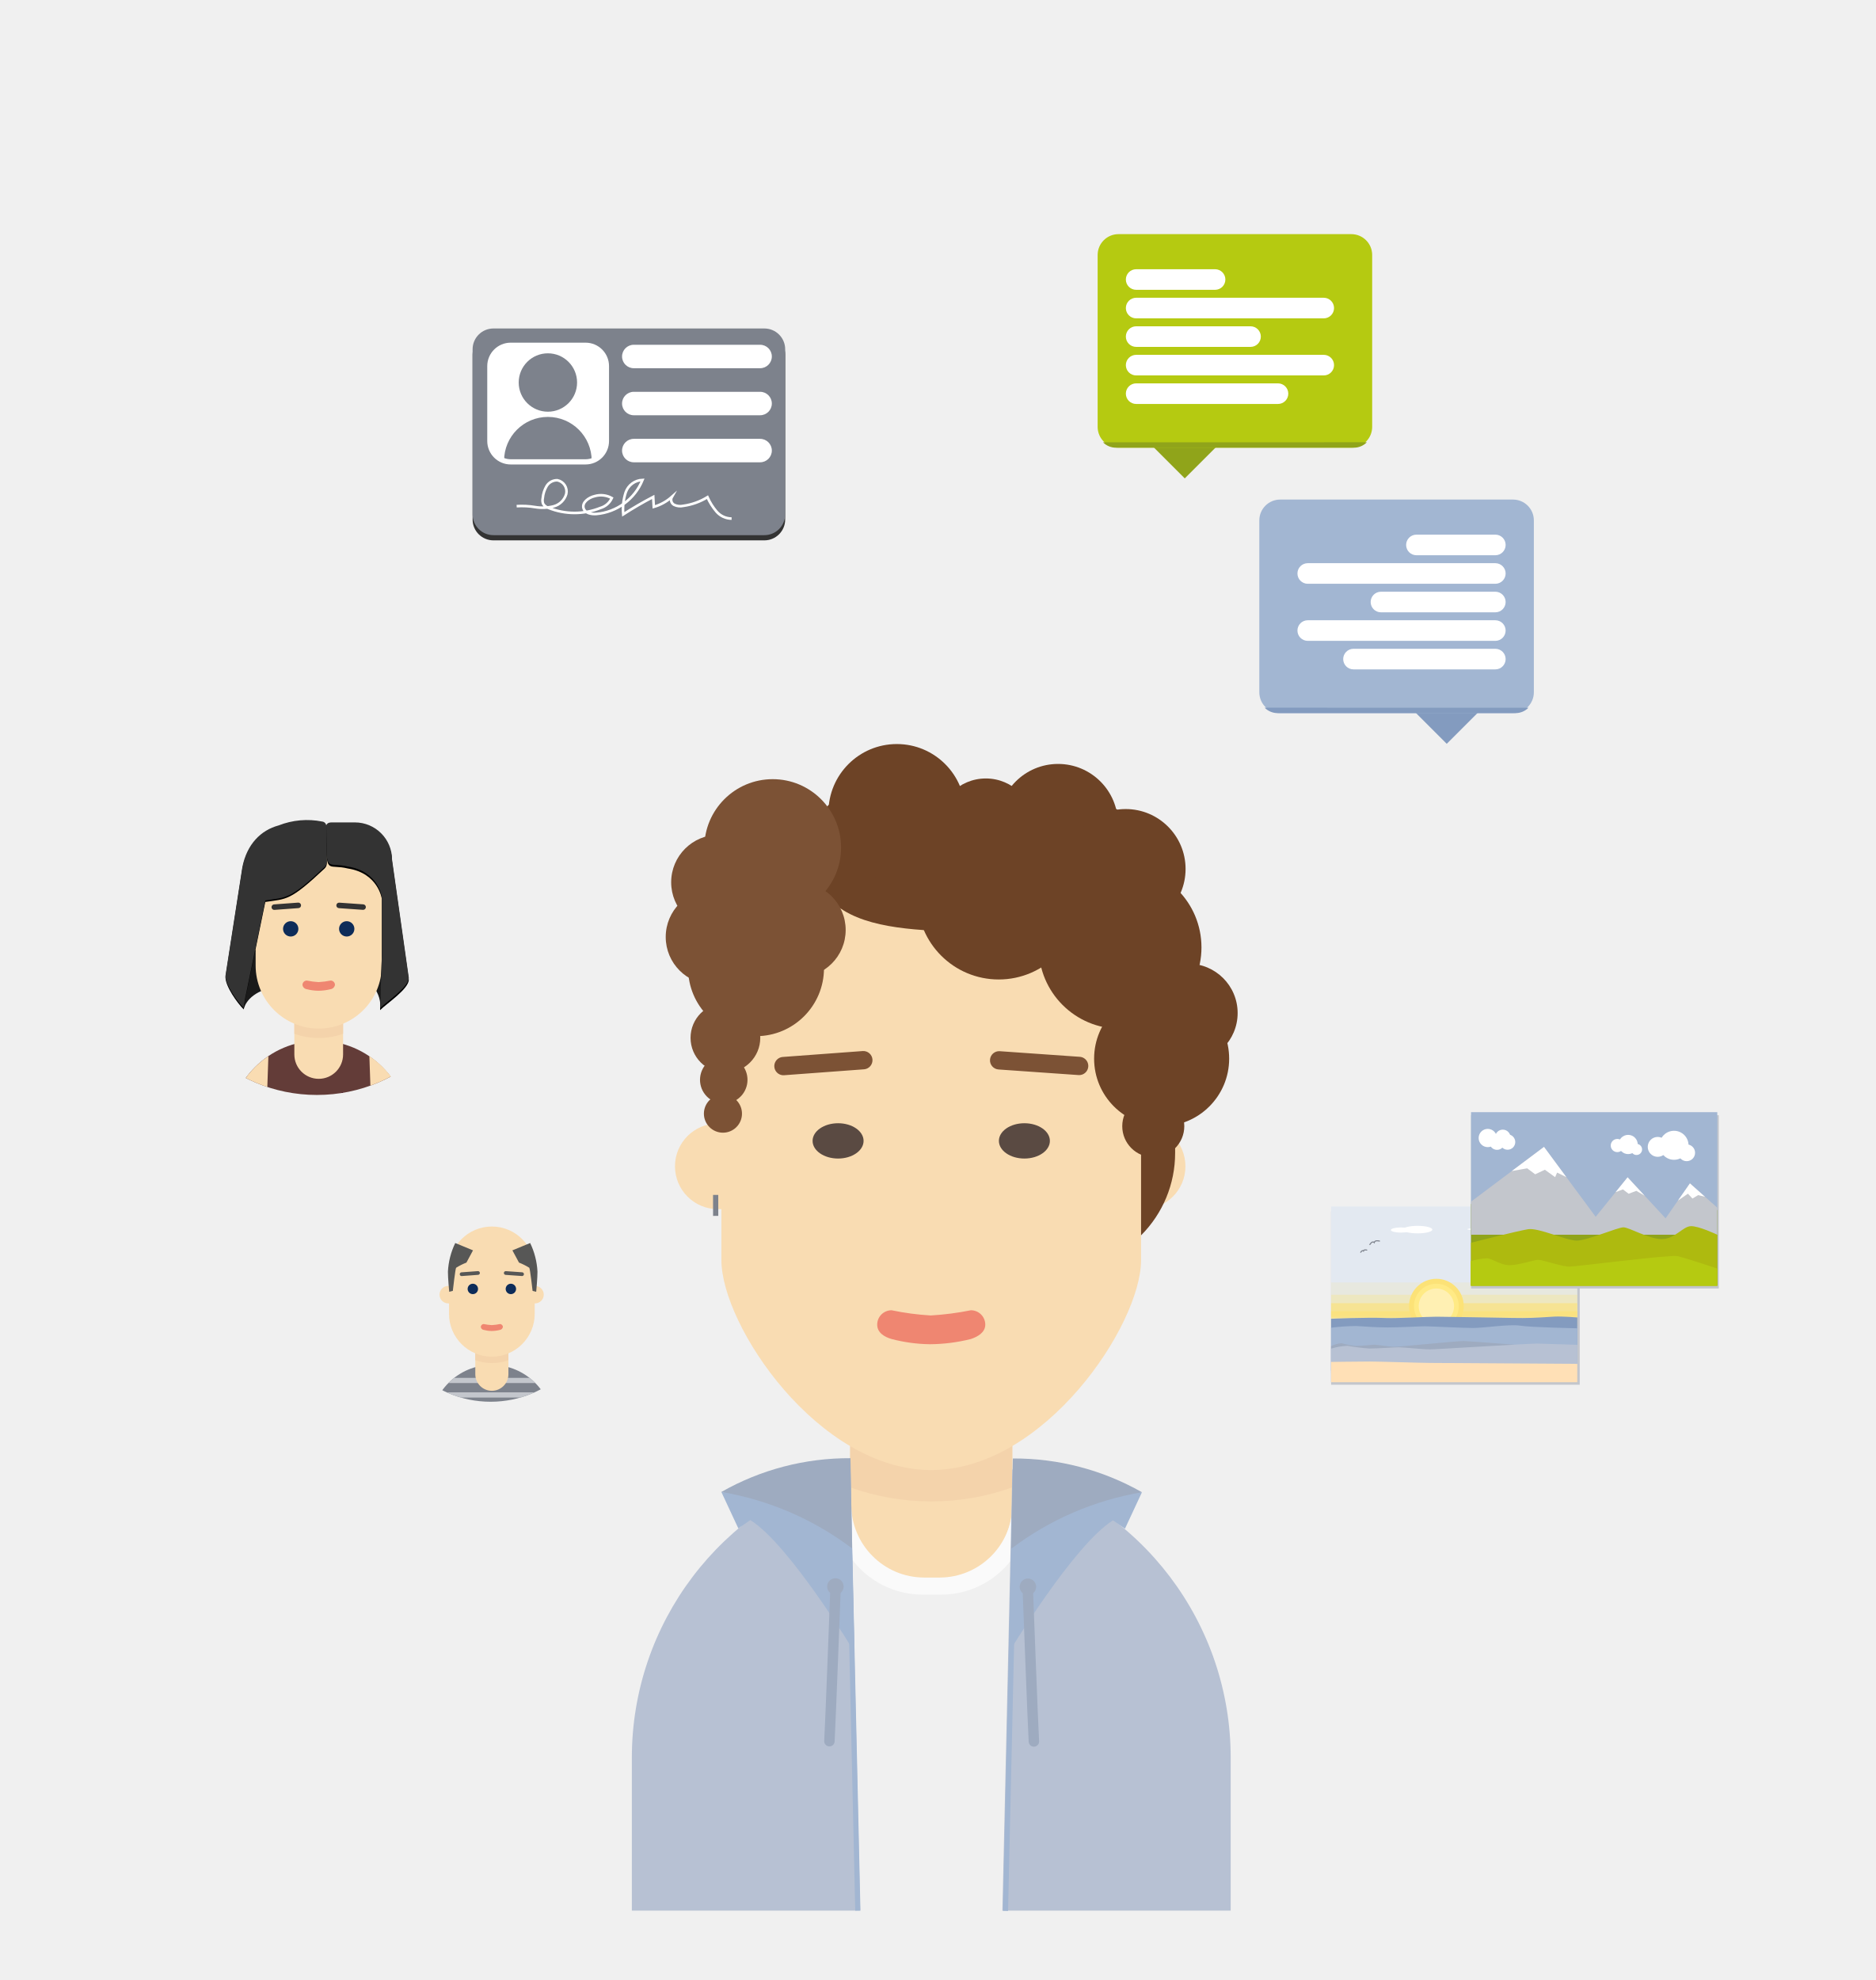
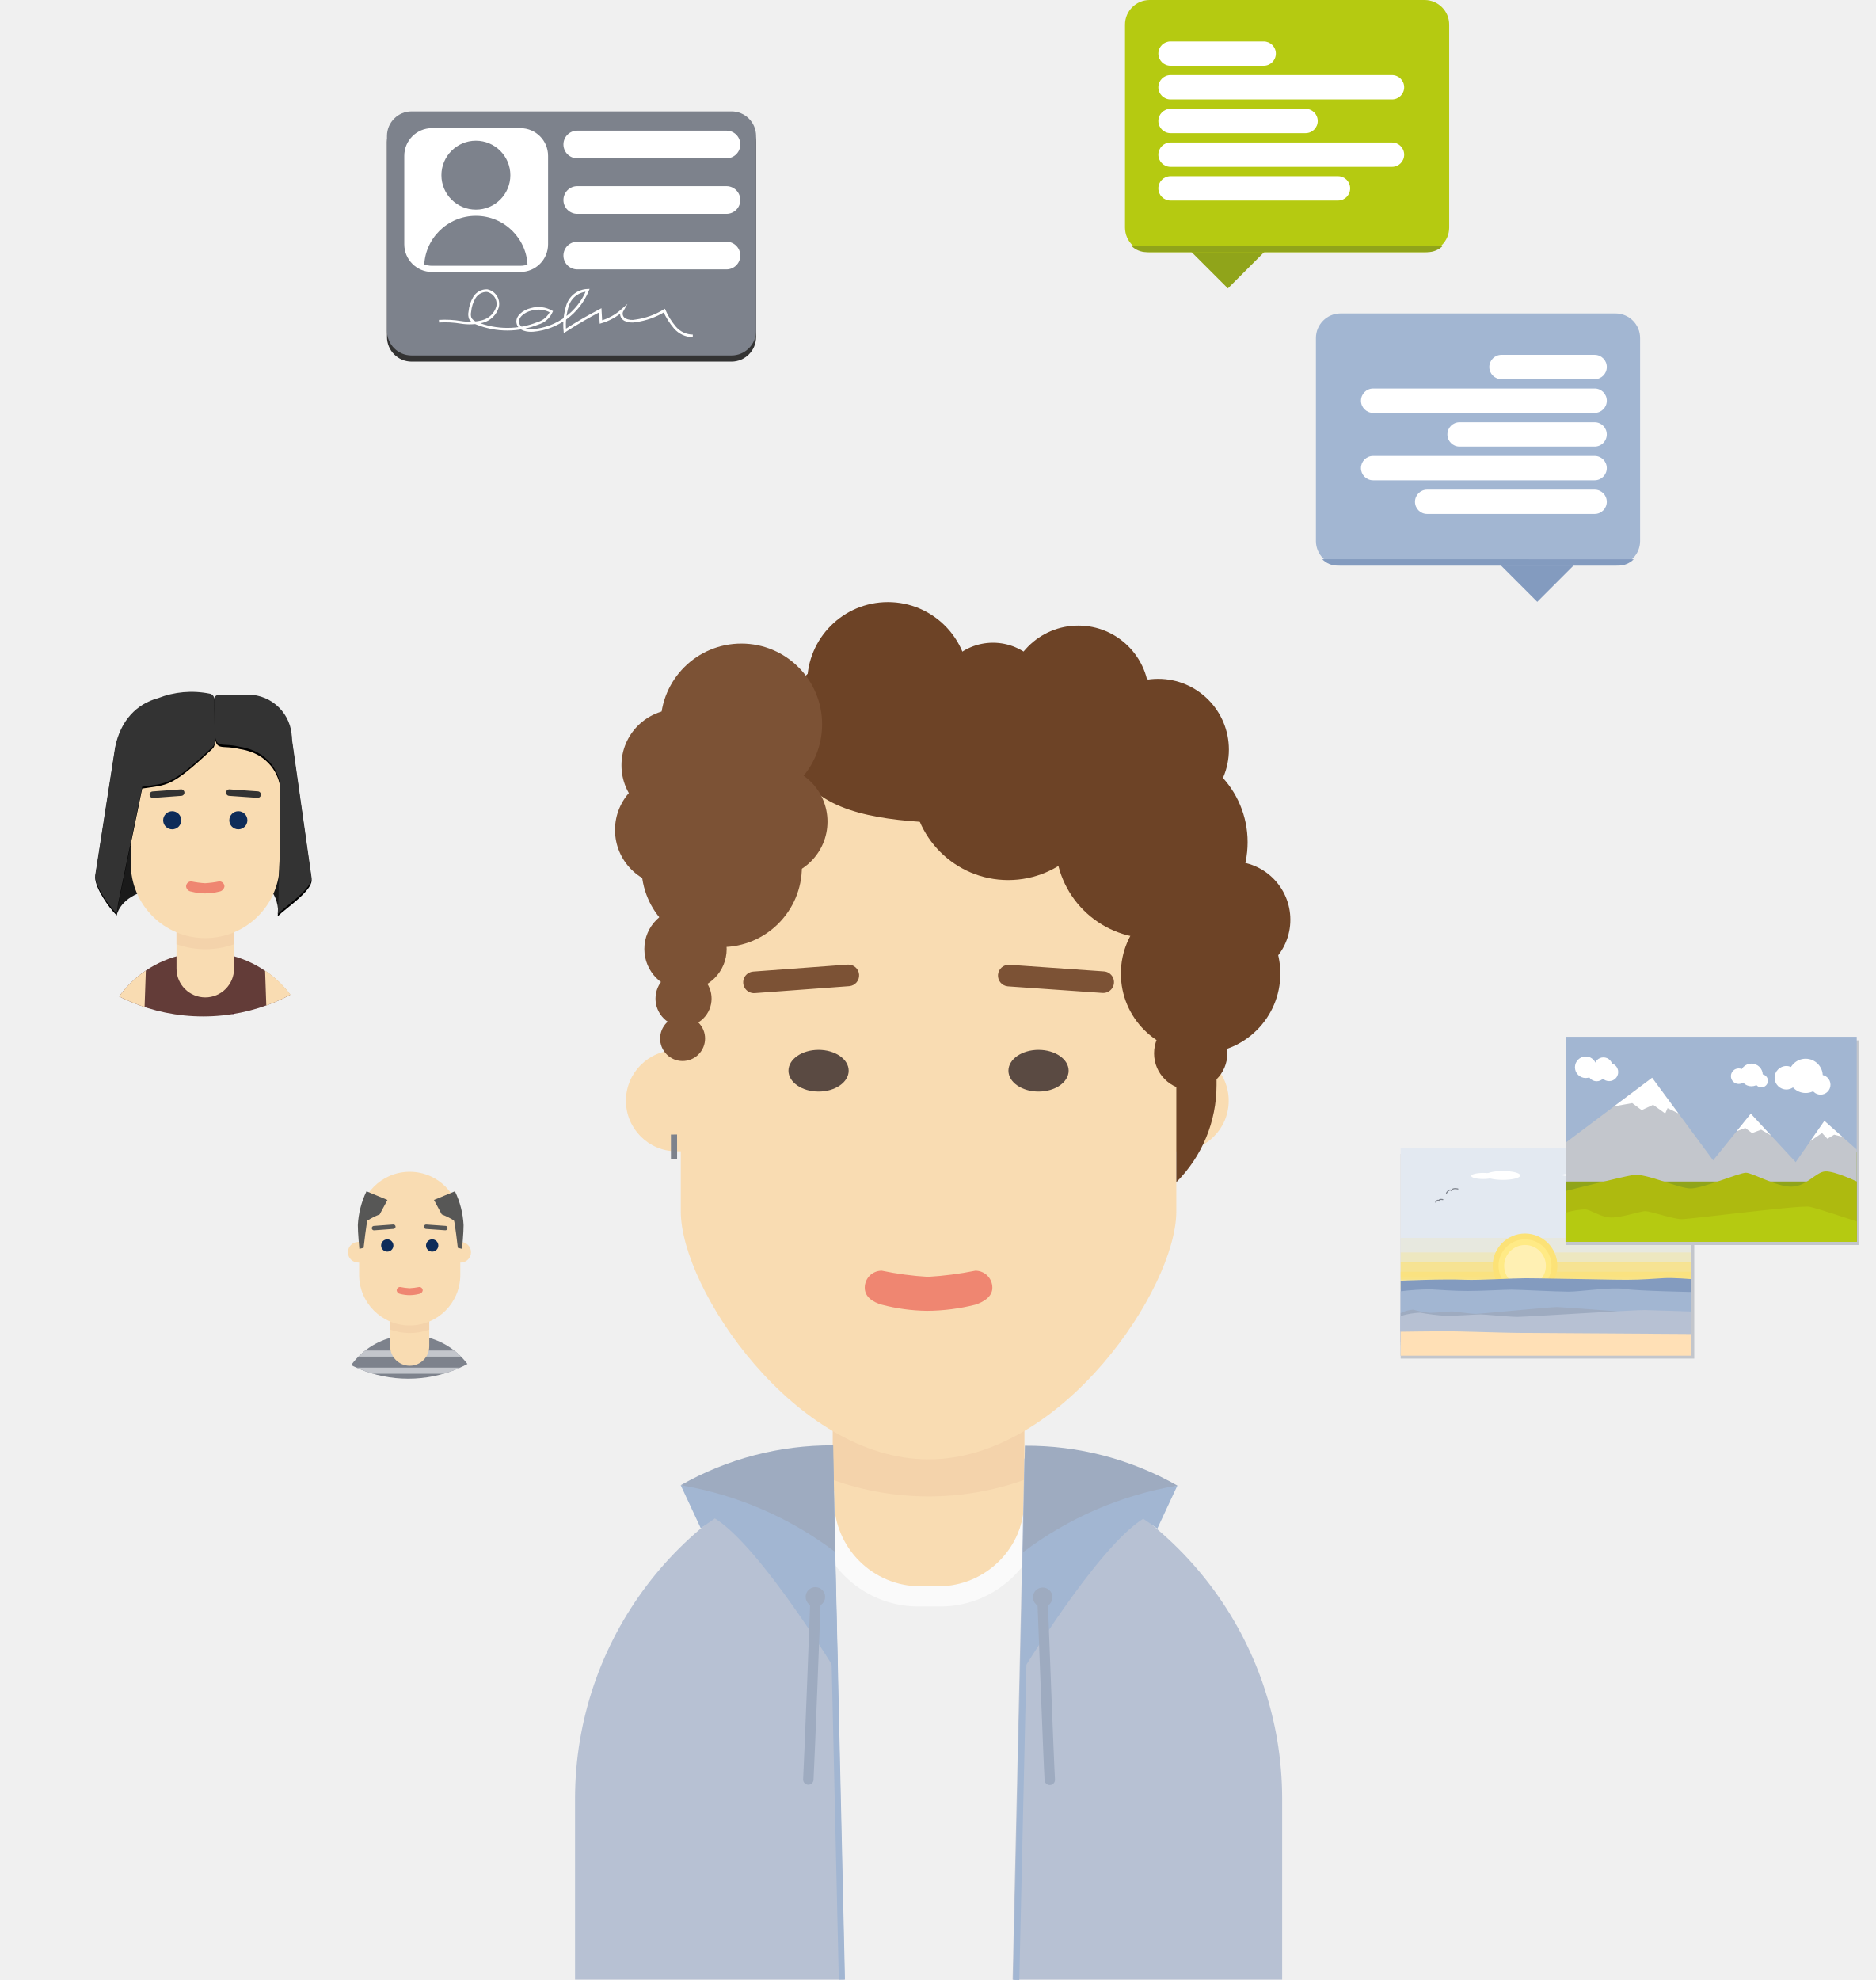
- <svg xmlns="http://www.w3.org/2000/svg" id="Ebene_1" data-name="Ebene 1" viewBox="0 0 360 380">
+ <svg xmlns="http://www.w3.org/2000/svg" data-name="Ebene 1" version="1.1" viewBox="0 0 360 380">
  <defs>
    <style>.cls-1{fill:#f0f0f0}.cls-2{fill:#7d828c}.cls-3{clip-path:url(#clip-path)}.cls-4{fill:#1a1a1a}.cls-5{fill:#fccc80}.cls-6{fill:#633c38}.cls-7{fill:#f9dcb2}.cls-8{fill:#f4d3ab}.cls-9{fill:#0e2c59}.cls-10{fill:#ef8671}.cls-11{fill:#333}.cls-12{fill:#4c142c}.cls-13{clip-path:url(#clip-path-2)}.cls-14{clip-path:url(#clip-path-3)}.cls-15{fill:#c3c6cc}.cls-16{fill:#575756}.cls-17{fill:#fff}.cls-18,.cls-19,.cls-29,.cls-39{fill:none}.cls-18,.cls-19{stroke:#fff}.cls-18,.cls-19,.cls-25,.cls-28,.cls-29,.cls-39{stroke-miterlimit:10}.cls-19{stroke-width:.5px}.cls-20{fill:#fafafa}.cls-21,.cls-25{fill:#b7c1d3}.cls-22{fill:#5a4a42}.cls-23{fill:#6d4326}.cls-24{fill:#7c5235}.cls-25{stroke:#a2b6d2}.cls-26,.cls-28{fill:#9eabc0}.cls-27{fill:#a2b6d2}.cls-28{stroke:#9eabc0;stroke-width:2px}.cls-28,.cls-39{stroke-linecap:round}.cls-29,.cls-39{stroke:#7d828c}.cls-30{fill:#e3e9f1}.cls-31,.cls-32,.cls-33,.cls-34{fill:#fce277}.cls-31{opacity:.66}.cls-32{opacity:.3}.cls-33{opacity:.15}.cls-35{fill:#ffea85}.cls-36{fill:#fff0b3}.cls-37{fill:#839bbf}.cls-38{fill:#ffe0b6}.cls-39{stroke-width:.2px}.cls-40{fill:#90a41a}.cls-41{fill:#aeba0f}.cls-42{fill:#b5ca11}</style>
    <clipPath id="clip-path">
-       <circle class="cls-1" cx="60.827" cy="179.893" r="30.25" />
+       <circle class="cls-1" cx="60.827" cy="179.89" r="30.25" />
    </clipPath>
    <clipPath id="clip-path-2">
-       <circle class="cls-1" cx="94.172" cy="248.477" r="20.546" />
+       <circle class="cls-1" cx="94.172" cy="248.48" r="20.546" />
    </clipPath>
    <clipPath id="clip-path-3">
      <path class="cls-2" d="M94.41 261.95a11.735 11.735 0 0 1 11.734 11.735v5.995h-23.47v-5.995A11.735 11.735 0 0 1 94.41 261.95z" />
    </clipPath>
  </defs>
-   <circle class="cls-1" cx="60.827" cy="179.893" r="30.25" />
-   <g class="cls-3">
-     <path class="cls-4" d="M48.215 178.52l-1.583 12 .146 3.207s.354-2.541 4.145-3.833 20.75-.5 20.75-.5a5.842 5.842 0 0 1 1.292 4.458l4.458-7.208-6.916-9.333z" />
-     <path class="cls-5" d="M48.86 177.41a2.47 2.47 0 0 0-2.471 2.47 2.47 2.47 0 0 0 2.47 2.471h2.406v-4.941H48.86zM73.374 182.351a2.47 2.47 0 0 0 2.47-2.47 2.47 2.47 0 0 0-2.47-2.47h-2.406v4.94h2.406z" />
-     <path class="cls-6" d="M61.176 199.729a17.277 17.277 0 0 1 17.278 17.277v8.827H43.899v-8.827a17.277 17.277 0 0 1 17.277-17.277z" />
-     <path class="cls-7" d="M56.499 192.41h9.355v9.96a4.678 4.678 0 0 1-4.678 4.678 4.678 4.678 0 0 1-4.677-4.678v-9.959z" />
-     <path class="cls-8" d="M56.499 192.41v5.996a13.92 13.92 0 0 0 9.355 0v-5.995h-9.355z" />
-     <rect class="cls-7" x="49.068" y="160.63" width="24.217" height="36.775" rx="12.108" ry="12.108" />
-     <circle class="cls-9" cx="55.801" cy="178.265" r="1.471" />
-     <circle class="cls-9" cx="66.552" cy="178.265" r="1.471" />
-     <path class="cls-10" d="M63.465 188.186a16.684 16.684 0 0 1-2.318.3 15.417 15.417 0 0 1-2.26-.3.83.83 0 0 0-.83.83.952.952 0 0 0 .83.83 9.186 9.186 0 0 0 2.21.3 9.99 9.99 0 0 0 2.368-.3 1.007 1.007 0 0 0 .83-.83.83.83 0 0 0-.83-.83z" />
-     <path d="M66.923 158.21h-3.25c-1.647 0-1.042 1.476-1.042 3.122v.52c0 5.956.52 3.926 4.128 4.828 5.863.902 6.526 5.815 6.526 5.815v11.368l-.32 9.99c1.258-1.26 5.5-4.054 5.5-5.834l-3.215-22.674a7.134 7.134 0 0 0-7.134-7.134h-1.193z" />
-     <path class="cls-11" d="M66.923 157.836h-3.25c-1.647 0-1.042 1.475-1.042 3.121v.52c0 5.956.52 3.926 4.128 4.828 5.863.902 6.526 5.815 6.526 5.815v11.368l-.32 9.99c1.258-1.26 5.5-4.054 5.5-5.834L75.25 164.97a7.134 7.134 0 0 0-7.134-7.134h-1.193zM57.305 174.283l-4.609.34a.528.528 0 1 1-.078-1.053l4.609-.34a.528.528 0 0 1 .078 1.053z" />
-     <path class="cls-11" d="M65.05 174.292l4.61.323a.528.528 0 1 0 .073-1.054l-4.61-.323a.528.528 0 0 0-.074 1.054z" />
-     <path d="M62.73 165.69a1.353 1.353 0 0 1-.431.995c-6.664 6.276-7.267 5.8-11.375 6.417l-3.93 19.058-.216 1.567c-1.258-1.259-3.5-4.408-3.5-6.188l3.25-20.875c.863-4.314 3.497-7.032 6.956-7.96a14.867 14.867 0 0 1 8.37-.741.887.887 0 0 1 .776.77z" />
-     <path class="cls-11" d="M62.73 165.399a1.353 1.353 0 0 1-.431.995c-6.664 6.275-7.267 5.799-11.375 6.417l-3.93 19.058-.216 1.567c-1.258-1.259-3.5-4.408-3.5-6.188l3.25-20.875c.863-4.314 3.497-7.032 6.956-7.96a14.867 14.867 0 0 1 8.37-.741.887.887 0 0 1 .776.77z" />
-     <path class="cls-7" d="M50.715 225.833h-6.816v-8.827a17.26 17.26 0 0 1 7.618-14.326zM71.701 225.833h6.816v-8.827a17.26 17.26 0 0 0-7.618-14.326z" />
-     <path class="cls-12" d="M68.486 211.33l-3.305 1.565.442-3.339 2.863 1.774z" />
+   <circle class="cls-1" cx="38.989" cy="159.36" r="35.719" fill="#f0f0f0" stroke-width="1.181" />
+   <g class="cls-3" transform="matrix(1.1808 0 0 1.1808 -32.836 -53.061)" clip-path="url(#clip-path)">
+     <path class="cls-4" d="m48.215 178.52-1.583 12 0.146 3.207s0.354-2.541 4.145-3.833 20.75-0.5 20.75-0.5a5.842 5.842 0 0 1 1.292 4.458l4.458-7.208-6.916-9.333z" fill="#1a1a1a" />
+     <path class="cls-5" d="m48.86 177.41a2.47 2.47 0 0 0-2.471 2.47 2.47 2.47 0 0 0 2.47 2.471h2.406v-4.941zm24.514 4.941a2.47 2.47 0 0 0 2.47-2.47 2.47 2.47 0 0 0-2.47-2.47h-2.406v4.94z" fill="#fccc80" />
+     <path class="cls-6" d="m61.176 199.73a17.277 17.277 0 0 1 17.278 17.277v8.827h-34.555v-8.827a17.277 17.277 0 0 1 17.277-17.277z" fill="#633c38" />
+     <path class="cls-7" d="m56.499 192.41h9.355v9.96a4.678 4.678 0 0 1-4.678 4.678 4.678 4.678 0 0 1-4.677-4.678v-9.959z" fill="#f9dcb2" />
+     <path class="cls-8" d="m56.499 192.41v5.996a13.92 13.92 0 0 0 9.355 0v-5.995h-9.355z" fill="#f4d3ab" />
+     <rect class="cls-7" x="49.068" y="160.63" width="24.217" height="36.775" rx="12.108" ry="12.108" fill="#f9dcb2" />
+     <circle class="cls-9" cx="55.801" cy="178.26" r="1.471" fill="#0e2c59" />
+     <circle class="cls-9" cx="66.552" cy="178.26" r="1.471" fill="#0e2c59" />
+     <path class="cls-10" d="m63.465 188.19a16.684 16.684 0 0 1-2.318 0.3 15.417 15.417 0 0 1-2.26-0.3 0.83 0.83 0 0 0-0.83 0.83 0.952 0.952 0 0 0 0.83 0.83 9.186 9.186 0 0 0 2.21 0.3 9.99 9.99 0 0 0 2.368-0.3 1.007 1.007 0 0 0 0.83-0.83 0.83 0.83 0 0 0-0.83-0.83z" fill="#ef8671" />
+     <path d="m66.923 158.21h-3.25c-1.647 0-1.042 1.476-1.042 3.122v0.52c0 5.956 0.52 3.926 4.128 4.828 5.863 0.902 6.526 5.815 6.526 5.815v11.368l-0.32 9.99c1.258-1.26 5.5-4.054 5.5-5.834l-3.215-22.674a7.134 7.134 0 0 0-7.134-7.134h-1.193z" />
+     <path class="cls-11" d="m66.923 157.84h-3.25c-1.647 0-1.042 1.475-1.042 3.121v0.52c0 5.956 0.52 3.926 4.128 4.828 5.863 0.902 6.526 5.815 6.526 5.815v11.368l-0.32 9.99c1.258-1.26 5.5-4.054 5.5-5.834l-3.215-22.674a7.134 7.134 0 0 0-7.134-7.134zm-9.618 16.447-4.609 0.34a0.528 0.528 0 1 1-0.078-1.053l4.609-0.34a0.528 0.528 0 0 1 0.078 1.053z" fill="#333" />
+     <path class="cls-11" d="m65.05 174.29 4.61 0.323a0.528 0.528 0 1 0 0.073-1.054l-4.61-0.323a0.528 0.528 0 0 0-0.074 1.054z" fill="#333" />
+     <path d="m62.73 165.69a1.353 1.353 0 0 1-0.431 0.995c-6.664 6.276-7.267 5.8-11.375 6.417l-3.93 19.058-0.216 1.567c-1.258-1.259-3.5-4.408-3.5-6.188l3.25-20.875c0.863-4.314 3.497-7.032 6.956-7.96a14.867 14.867 0 0 1 8.37-0.741 0.887 0.887 0 0 1 0.776 0.77z" />
+     <path class="cls-11" d="m62.73 165.4a1.353 1.353 0 0 1-0.431 0.995c-6.664 6.275-7.267 5.799-11.375 6.417l-3.93 19.058-0.216 1.567c-1.258-1.259-3.5-4.408-3.5-6.188l3.25-20.875c0.863-4.314 3.497-7.032 6.956-7.96a14.867 14.867 0 0 1 8.37-0.741 0.887 0.887 0 0 1 0.776 0.77z" fill="#333" />
+     <path class="cls-7" d="m50.715 225.83h-6.816v-8.827a17.26 17.26 0 0 1 7.618-14.326zm20.986 0h6.816v-8.827a17.26 17.26 0 0 0-7.618-14.326z" fill="#f9dcb2" />
+     <path class="cls-12" d="m68.486 211.33-3.305 1.565 0.442-3.339z" fill="#4c142c" />
  </g>
-   <circle class="cls-1" cx="94.172" cy="248.477" r="20.546" />
-   <g class="cls-13">
-     <path class="cls-2" d="M94.41 261.95a11.735 11.735 0 0 1 11.734 11.735v5.995h-23.47v-5.995A11.735 11.735 0 0 1 94.41 261.95z" />
-     <g class="cls-14">
-       <path class="cls-15" d="M82.134 264.436h25.438v1H82.134zM82.134 267.217h25.438v1H82.134zM82.134 269.998h25.438v1H82.134z" />
+   <circle class="cls-1" cx="78.364" cy="240.34" r="24.261" fill="#f0f0f0" stroke-width="1.181" />
+   <g class="cls-13" transform="matrix(1.1808 0 0 1.1808 -32.836 -53.061)" clip-path="url(#clip-path-2)">
+     <path class="cls-2" d="m94.41 261.95a11.735 11.735 0 0 1 11.734 11.735v5.995h-23.47v-5.995a11.735 11.735 0 0 1 11.736-11.735z" fill="#7d828c" />
+     <g class="cls-14" clip-path="url(#clip-path-3)">
+       <path class="cls-15" d="m82.134 264.44h25.438v1h-25.438zm0 2.781h25.438v1h-25.438zm0 2.781h25.438v1h-25.438z" fill="#c3c6cc" />
    </g>
-     <path class="cls-7" d="M86.043 246.79a1.678 1.678 0 0 0-1.678 1.679 1.678 1.678 0 0 0 1.678 1.678h1.635v-3.356h-1.635zM102.694 250.147a1.678 1.678 0 0 0 1.678-1.678 1.678 1.678 0 0 0-1.678-1.678h-1.634v3.356h1.634zM91.232 256.98h6.354v6.763a3.177 3.177 0 0 1-3.177 3.177 3.177 3.177 0 0 1-3.177-3.177v-6.764z" />
-     <path class="cls-8" d="M91.232 256.98v4.071a9.454 9.454 0 0 0 6.354 0v-4.072h-6.354z" />
-     <rect class="cls-7" x="86.185" y="235.394" width="16.448" height="24.978" rx="8.224" ry="8.224" />
-     <circle class="cls-9" cx="90.758" cy="247.371" r=".999" />
-     <circle class="cls-9" cx="98.06" cy="247.371" r=".999" />
-     <path class="cls-10" d="M95.963 254.11a11.331 11.331 0 0 1-1.574.204 10.471 10.471 0 0 1-1.534-.204.564.564 0 0 0-.564.564.647.647 0 0 0 .564.563 6.239 6.239 0 0 0 1.5.205 6.785 6.785 0 0 0 1.608-.205.684.684 0 0 0 .564-.563.564.564 0 0 0-.564-.564z" />
-     <path class="cls-16" d="M91.78 244.667l-3.13.231a.359.359 0 1 1-.053-.715l3.13-.232a.359.359 0 0 1 .053.716zM97.04 244.673l3.13.22a.359.359 0 1 0 .05-.716l-3.13-.22a.359.359 0 0 0-.05.716z" />
-     <path class="cls-16" d="M87.384 238.56a14.17 14.17 0 0 0-1.406 5.5c-.013 1.143.247 3.856.247 3.856l.69-.168s.484-4.292.636-4.444a11.765 11.765 0 0 1 1.977-.989l1.262-2.348zM101.759 238.56a14.17 14.17 0 0 1 1.406 5.5c.013 1.143-.247 3.856-.247 3.856l-.69-.168s-.484-4.292-.636-4.444a11.765 11.765 0 0 0-1.976-.989l-1.263-2.348z" />
+     <path class="cls-7" d="m86.043 246.79a1.678 1.678 0 0 0-1.678 1.679 1.678 1.678 0 0 0 1.678 1.678h1.635v-3.356h-1.635zm16.651 3.357a1.678 1.678 0 0 0 1.678-1.678 1.678 1.678 0 0 0-1.678-1.678h-1.634v3.356zm-11.462 6.833h6.354v6.763a3.177 3.177 0 0 1-3.177 3.177 3.177 3.177 0 0 1-3.177-3.177v-6.764z" fill="#f9dcb2" />
+     <path class="cls-8" d="m91.232 256.98v4.071a9.454 9.454 0 0 0 6.354 0v-4.072h-6.354z" fill="#f4d3ab" />
+     <rect class="cls-7" x="86.185" y="235.39" width="16.448" height="24.978" rx="8.224" ry="8.224" fill="#f9dcb2" />
+     <circle class="cls-9" cx="90.758" cy="247.37" r=".999" fill="#0e2c59" />
+     <circle class="cls-9" cx="98.06" cy="247.37" r=".999" fill="#0e2c59" />
+     <path class="cls-10" d="m95.963 254.11a11.331 11.331 0 0 1-1.574 0.204 10.471 10.471 0 0 1-1.534-0.204 0.564 0.564 0 0 0-0.564 0.564 0.647 0.647 0 0 0 0.564 0.563 6.239 6.239 0 0 0 1.5 0.205 6.785 6.785 0 0 0 1.608-0.205 0.684 0.684 0 0 0 0.564-0.563 0.564 0.564 0 0 0-0.564-0.564z" fill="#ef8671" />
+     <path class="cls-16" d="m91.78 244.67-3.13 0.231a0.359 0.359 0 1 1-0.053-0.715l3.13-0.232a0.359 0.359 0 0 1 0.053 0.716zm5.26 6e-3 3.13 0.22a0.359 0.359 0 1 0 0.05-0.716l-3.13-0.22a0.359 0.359 0 0 0-0.05 0.716z" fill="#575756" />
+     <path class="cls-16" d="m87.384 238.56a14.17 14.17 0 0 0-1.406 5.5c-0.013 1.143 0.247 3.856 0.247 3.856l0.69-0.168s0.484-4.292 0.636-4.444a11.765 11.765 0 0 1 1.977-0.989l1.262-2.348zm14.375 0a14.17 14.17 0 0 1 1.406 5.5c0.013 1.143-0.247 3.856-0.247 3.856l-0.69-0.168s-0.484-4.292-0.636-4.444a11.765 11.765 0 0 0-1.976-0.989l-1.263-2.348z" fill="#575756" />
  </g>
-   <rect class="cls-11" x="90.713" y="64.04" width="60" height="39.667" rx="4" ry="4" />
-   <rect class="cls-2" x="90.713" y="63.04" width="60" height="39.667" rx="4" ry="4" />
-   <rect class="cls-17" x="94.025" y="66.265" width="22.625" height="22.625" rx="4" ry="4" />
-   <circle class="cls-2" cx="105.164" cy="73.411" r="5.603" />
-   <circle class="cls-2" cx="105.164" cy="88.421" r="8.408" />
-   <rect class="cls-18" x="94.025" y="66.265" width="22.375" height="22.375" rx="4" ry="4" />
-   <rect class="cls-17" x="119.4" y="66.168" width="28.75" height="4.5" rx="2.25" ry="2.25" />
-   <rect class="cls-17" x="119.4" y="75.195" width="28.75" height="4.5" rx="2.25" ry="2.25" />
-   <rect class="cls-17" x="119.4" y="84.223" width="28.75" height="4.5" rx="2.25" ry="2.25" />
-   <path class="cls-19" d="M99.17 97.141a15.517 15.517 0 0 1 3.548.182 8.687 8.687 0 0 0 3.533-.14 3.453 3.453 0 0 0 2.436-2.37 2.193 2.193 0 0 0-1.71-2.646 2.332 2.332 0 0 0-2.055 1.12 5.5 5.5 0 0 0-.742 2.324 1.873 1.873 0 0 0 .083 1.104 1.844 1.844 0 0 0 1.018.76 13.382 13.382 0 0 0 9.977.009 3.439 3.439 0 0 0 2.177-1.896 4.291 4.291 0 0 0-3.297-.37c-1.171.266-2.506 1.245-2.11 2.38.316.902 1.492 1.115 2.445 1.045a10.557 10.557 0 0 0 8.86-6.532 3.552 3.552 0 0 0-3.23 2.379 10.416 10.416 0 0 0-.473 4.223q2.798-1.804 5.753-3.346l.108 1.91a8.935 8.935 0 0 0 3.47-1.913 1.103 1.103 0 0 0 .439 1.526 2.722 2.722 0 0 0 1.753.193 12.018 12.018 0 0 0 4.64-1.664 11.44 11.44 0 0 0 1.743 2.77 3.861 3.861 0 0 0 2.888 1.337" />
-   <path class="cls-1" d="M178.746 279.858a57.467 57.467 0 0 1 57.467 57.467v29.361H121.28v-29.36a57.467 57.467 0 0 1 57.467-57.468z" />
-   <path class="cls-7" d="M163.187 255.516h31.118v33.125a15.559 15.559 0 0 1-15.559 15.559 15.559 15.559 0 0 1-15.559-15.559v-33.125z" />
-   <path class="cls-8" d="M163.187 265.516v19.944a46.298 46.298 0 0 0 31.118 0v-19.944h-31.118z" />
-   <path class="cls-20" d="M195.864 287.28h-1.511v1.457a14.025 14.025 0 0 1-14.025 14.025h-2.914a14.025 14.025 0 0 1-14.025-14.025v-1.457h-3.276v1.765a16.993 16.993 0 0 0 16.992 16.994h3.531a16.993 16.993 0 0 0 16.993-16.994v-1.765h-1.765z" />
-   <path class="cls-21" d="M165.101 366.686H121.28v-29.36a57.492 57.492 0 0 1 41.908-55.337z" />
-   <path class="cls-7" d="M137.777 215.621a8.218 8.218 0 0 0-8.218 8.218 8.218 8.218 0 0 0 8.218 8.218h8.003V215.62h-8.003zM219.319 232.057a8.218 8.218 0 0 0 8.218-8.218 8.218 8.218 0 0 0-8.218-8.218h-8.003v16.436h8.003z" />
-   <path class="cls-7" d="M178.746 282.13c-21.73 0-40.275-27.763-40.275-40.275v-41.773a40.275 40.275 0 0 1 40.275-40.275 40.275 40.275 0 0 1 40.275 40.275v41.772c0 12.39-18.544 40.276-40.275 40.276z" />
-   <ellipse class="cls-22" cx="160.866" cy="218.958" rx="4.894" ry="3.388" />
-   <ellipse class="cls-22" cx="196.626" cy="218.958" rx="4.894" ry="3.388" />
-   <path class="cls-10" d="M186.358 251.463a55.493 55.493 0 0 1-7.71 1 51.281 51.281 0 0 1-7.514-1 2.76 2.76 0 0 0-2.76 2.76c0 1.525 1.347 2.357 2.76 2.76a30.554 30.554 0 0 0 7.348 1 33.226 33.226 0 0 0 7.876-1c1.27-.428 2.76-1.236 2.76-2.76a2.76 2.76 0 0 0-2.76-2.76z" />
-   <path class="cls-23" d="M178.746 151.76H165.89a9.917 9.917 0 0 0-9.917 9.917v1.73c0 19.808 29.343 13.523 41.343 16.523 19.5 3 21.706 19.343 21.706 19.343v37.81a22.323 22.323 0 0 0 6.538-15.784V175.49a23.73 23.73 0 0 0-23.73-23.73h-23.084z" />
-   <path class="cls-24" d="M165.868 205.219l-15.329 1.134a1.757 1.757 0 1 1-.259-3.504l15.329-1.134a1.757 1.757 0 0 1 .26 3.504zM191.629 205.25l15.333 1.073a1.757 1.757 0 1 0 .245-3.504l-15.333-1.075a1.757 1.757 0 0 0-.245 3.505z" />
-   <path class="cls-21" d="M192.404 366.686h43.822v-29.36a57.492 57.492 0 0 0-41.908-55.337z" />
-   <path class="cls-25" d="M162.741 281.987l1.914 84.697" />
-   <path class="cls-26" d="M138.459 286.334a49.588 49.588 0 0 1 24.786-6.479c0 .057.309 17.32.309 17.32a131.552 131.552 0 0 0-25.095-10.841z" />
-   <path class="cls-27" d="M163.554 297.174l.45 19.885s-12.474-20.67-19.989-25.329l-2.292 1.606-3.264-7.003a57.416 57.416 0 0 1 25.095 10.841z" />
-   <circle class="cls-26" cx="160.349" cy="304.48" r="1.583" />
-   <path class="cls-28" d="M160.37 305.043s-.998 26.499-1.167 29.125" />
-   <path class="cls-25" d="M194.911 282.041l-1.915 84.697" />
-   <path class="cls-26" d="M219.192 286.388a49.588 49.588 0 0 0-24.786-6.478c0 .057-.308 17.319-.308 17.319a131.552 131.552 0 0 1 25.094-10.84z" />
-   <path class="cls-27" d="M194.098 297.229l-.45 19.885s12.473-20.671 19.988-25.33l2.293 1.606 3.263-7.002a57.416 57.416 0 0 0-25.094 10.841z" />
-   <circle class="cls-26" cx="197.303" cy="304.535" r="1.583" />
-   <path class="cls-28" d="M197.282 305.098s.997 26.498 1.167 29.124" />
-   <circle class="cls-23" cx="172.14" cy="155.921" r="13.125" />
-   <circle class="cls-24" cx="148.316" cy="162.662" r="13.125" />
-   <circle class="cls-24" cx="137.941" cy="169.324" r="9.113" />
-   <circle class="cls-24" cx="136.895" cy="179.825" r="9.113" />
-   <circle class="cls-24" cx="153.209" cy="178.48" r="9.113" />
-   <circle class="cls-24" cx="145.12" cy="185.82" r="13.041" />
-   <circle class="cls-24" cx="139.239" cy="199.179" r="6.691" />
-   <circle class="cls-24" cx="138.921" cy="207.241" r="4.557" transform="rotate(-39.168 138.921 207.241)" />
-   <circle class="cls-24" cx="138.765" cy="213.73" r="3.655" transform="rotate(-39.168 138.765 213.73)" />
-   <circle class="cls-23" cx="189.225" cy="158.692" r="9.29" />
-   <circle class="cls-23" cx="203.092" cy="158.112" r="11.498" />
-   <circle class="cls-23" cx="216.067" cy="166.771" r="11.498" />
-   <circle class="cls-23" cx="214.996" cy="181.823" r="15.619" />
-   <circle class="cls-23" cx="228.085" cy="194.422" r="9.473" />
-   <circle class="cls-23" cx="191.699" cy="172.351" r="15.629" />
-   <circle class="cls-23" cx="222.97" cy="203.178" r="12.961" />
-   <circle class="cls-23" cx="221.365" cy="216.139" r="5.954" />
-   <path class="cls-29" d="M137.366 229.332l.005 4.023" />
-   <path class="cls-15" d="M255.494 232.497h47.726v33.261h-47.726z" />
-   <path class="cls-30" d="M255.494 231.548h47.265v33.261h-47.265z" />
-   <path class="cls-31" d="M255.494 251.641h47.265v2.79h-47.265z" />
-   <path class="cls-31" d="M255.494 250.109h47.265v2.79h-47.265z" />
-   <path class="cls-32" d="M255.494 248.488h47.265v4.036h-47.265z" />
-   <path class="cls-33" d="M255.494 246.136h47.265v4.036h-47.265z" />
-   <circle class="cls-34" cx="275.706" cy="250.679" r="5.256" />
-   <circle class="cls-35" cx="275.706" cy="250.679" r="4.307" />
-   <circle class="cls-36" cx="275.706" cy="250.679" r="3.392" />
-   <path class="cls-37" d="M255.494 253.102s6.73-.312 10.559-.148c2.067.089 7.749-.254 9.718-.254s8.225.145 9.319.145 4.686.109 7.166.109 4.595-.2 6.127-.274 4.376.165 4.376.165v8.535h-47.265v-8.278z" />
-   <path class="cls-27" d="M302.759 254.923s-8.899-.171-10.94-.5-7.074.446-9.044.446-8.17-.329-9.265-.329-4.666.22-7.146.22-4.523-.201-6.055-.274a41.45 41.45 0 0 0-4.815.328v10.477h47.265v-10.368z" />
-   <path class="cls-26" d="M290.653 258.063s-8.75-.666-9.689-.697c-.991-.033-12.396 1.114-13.281 1.114s-3.36-.402-3.852-.402-2.513.238-3.629.238a16.78 16.78 0 0 1-2.693-.527 5.606 5.606 0 0 0-2.014.554v4.735l30.344-1.817z" />
-   <path class="cls-21" d="M302.759 258.096s-6.13-.207-7.593-.239c-1.544-.033-19.309 1.114-20.689 1.114s-5.233-.402-6-.402-3.914.238-5.652.238a39.318 39.318 0 0 1-4.194-.526 12.614 12.614 0 0 0-3.137.553v4.735l47.265-1.817v-3.657z" />
-   <ellipse class="cls-17" cx="287.472" cy="235.911" rx="5.828" ry=".298" />
-   <ellipse class="cls-17" cx="292.827" cy="235.674" rx="4.391" ry=".794" />
-   <path class="cls-17" d="M298.287 235.842c.502.16.312.378-.423.487a6.036 6.036 0 0 1-2.24-.091c-.501-.16-.312-.378.423-.488a6.036 6.036 0 0 1 2.24.092z" />
-   <ellipse class="cls-17" cx="268.907" cy="236.064" rx="1.942" ry=".495" />
-   <ellipse class="cls-17" cx="272.098" cy="235.985" rx="2.831" ry=".722" />
-   <path class="cls-38" d="M302.759 261.752s-26.975-.18-28.355-.18-9.71-.27-11.448-.27-7.462.078-7.462.078v3.91h47.265v-3.539z" />
-   <path class="cls-39" d="M262.935 238.858s.442-.793.842-.393c.105-.526 1.01-.28 1.01-.28M261.184 240.335s.277-.496.527-.246c.066-.329.632-.175.632-.175" />
-   <path class="cls-15" d="M282.359 214.029h47.557v33.261h-47.557z" />
-   <path class="cls-27" d="M282.359 213.445h47.265v33.261h-47.265z" />
-   <path class="cls-40" d="M282.359 231.096l14.004-10.503 9.919 13.42 6.127-7.585 7.294 7.877 4.668-6.71 5.253 4.668v14.443h-47.265v-15.61z" />
-   <path class="cls-15" d="M282.359 230.614l14.004-10.503 9.919 13.42 6.127-7.585 7.294 7.877 4.668-6.71 5.253 4.668v5.187h-47.265v-6.354z" />
-   <path class="cls-17" d="M310.107 228.796l2.302-2.85 3.272 3.534-1.593-.936-1.478.559-1.093-.833-1.41.526zM300.646 225.906l-4.283-5.795-6.183 4.637 2.956-.526 1.532 1.149 1.86-.875 1.969 1.422.383-.875 1.766.863zM322.079 230.407l2.292-3.294 2.898 2.575-1.31-.324-1.101.658-.869-.931-1.91 1.316z" />
-   <path class="cls-41" d="M282.359 238.501s8.899-2.261 10.94-2.59 7.368 2.188 9.337 2.188 7.878-2.553 8.972-2.553 4.887 2.261 7.367 2.261 4.011-2.407 5.543-2.48 5.106 1.642 5.106 1.642v9.81h-47.265V238.5z" />
-   <path class="cls-42" d="M329.625 243.46s-6.235-2.089-7.666-2.393-19.382 2.022-20.762 2.022-5.16-1.31-5.926-1.31-3.784 1.04-5.522 1.04-3.252-1.26-4.325-1.328a12.614 12.614 0 0 0-3.137.553v4.736h47.338v-3.32z" />
-   <circle class="cls-17" cx="285.568" cy="218.405" r="1.751" />
-   <circle class="cls-17" cx="287.348" cy="219.222" r="1.456" />
-   <circle class="cls-17" cx="288.451" cy="218.278" r="1.478" />
-   <circle class="cls-17" cx="289.37" cy="219.178" r="1.478" />
-   <circle class="cls-17" cx="318.184" cy="220.108" r="1.909" />
-   <circle class="cls-17" cx="321.321" cy="219.803" r="2.784" />
-   <circle class="cls-17" cx="323.749" cy="221.241" r="1.612" transform="rotate(-34.313 323.75 221.24)" />
-   <circle class="cls-17" cx="310.436" cy="219.849" r="1.264" />
-   <circle class="cls-17" cx="312.513" cy="219.647" r="1.843" />
-   <circle class="cls-17" cx="314.121" cy="220.599" r="1.067" transform="rotate(-34.313 314.121 220.599)" />
-   <path class="cls-40" transform="rotate(-45 227.351 85.394)" d="M222.853 80.815h8.996v9.157h-8.996z" />
-   <rect class="cls-42" x="210.686" y="44.936" width="52.696" height="40.986" rx="4" ry="4" />
-   <path class="cls-40" d="M262.361 84.88a3.503 3.503 0 0 1-2.491 1.042H214.2a3.502 3.502 0 0 1-2.482-1.031" />
-   <rect class="cls-17" x="216.102" y="51.669" width="19.102" height="3.952" rx="1.976" ry="1.976" />
-   <rect class="cls-17" x="216.102" y="57.146" width="39.961" height="3.952" rx="1.976" ry="1.976" />
-   <rect class="cls-17" x="216.102" y="62.623" width="25.909" height="3.952" rx="1.976" ry="1.976" />
-   <rect class="cls-17" x="216.102" y="68.1" width="39.961" height="3.952" rx="1.976" ry="1.976" />
-   <rect class="cls-17" x="216.102" y="73.576" width="31.179" height="3.952" rx="1.976" ry="1.976" />
-   <path class="cls-37" transform="rotate(-135 277.75 136.333)" d="M273.252 131.755h8.996v9.157h-8.996z" />
-   <rect class="cls-27" x="241.719" y="95.876" width="52.696" height="40.986" rx="4" ry="4" transform="rotate(-180 268.067 116.369)" />
-   <path class="cls-37" d="M242.74 135.82a3.503 3.503 0 0 0 2.492 1.042h45.67a3.502 3.502 0 0 0 2.48-1.032" />
-   <rect class="cls-17" x="269.896" y="102.609" width="19.102" height="3.952" rx="1.976" ry="1.976" transform="rotate(180 279.448 104.585)" />
-   <rect class="cls-17" x="249.037" y="108.086" width="39.961" height="3.952" rx="1.976" ry="1.976" transform="rotate(-180 269.018 110.062)" />
-   <rect class="cls-17" x="263.09" y="113.563" width="25.909" height="3.952" rx="1.976" ry="1.976" />
-   <rect class="cls-17" x="249.037" y="119.039" width="39.961" height="3.952" rx="1.976" ry="1.976" />
-   <rect class="cls-17" x="257.82" y="124.516" width="31.179" height="3.952" rx="1.976" ry="1.976" />
+   <g stroke-width="1.181">
+     <rect class="cls-11" x="74.279" y="22.558" width="70.849" height="46.839" rx="4.723" ry="4.723" fill="#333" />
+     <rect class="cls-2" x="74.279" y="21.377" width="70.849" height="46.839" rx="4.723" ry="4.723" fill="#7d828c" />
+     <rect class="cls-17" x="78.19" y="25.185" width="26.716" height="26.716" rx="4.723" ry="4.723" fill="#fff" />
+     <circle class="cls-2" cx="91.343" cy="33.624" r="6.616" fill="#7d828c" />
+     <circle class="cls-2" cx="91.343" cy="51.347" r="9.928" fill="#7d828c" />
+     <rect class="cls-18" x="78.19" y="25.185" width="26.421" height="26.421" rx="4.723" ry="4.723" fill="none" stroke="#fff" stroke-miterlimit="10" />
+   </g>
+   <g fill="#fff" stroke-width="1.181">
+     <rect class="cls-17" x="108.15" y="25.071" width="33.948" height="5.314" rx="2.657" ry="2.657" />
+     <rect class="cls-17" x="108.15" y="35.73" width="33.948" height="5.314" rx="2.657" ry="2.657" />
+     <rect class="cls-17" x="108.15" y="46.39" width="33.948" height="5.314" rx="2.657" ry="2.657" />
+   </g>
+   <path class="cls-19" d="m84.265 61.644a18.323 18.323 0 0 1 4.189 0.215 10.258 10.258 0 0 0 4.172-0.165 4.077 4.077 0 0 0 2.876-2.799 2.59 2.59 0 0 0-2.019-3.124 2.754 2.754 0 0 0-2.427 1.323 6.494 6.494 0 0 0-0.876 2.744 2.212 2.212 0 0 0 0.098 1.304 2.177 2.177 0 0 0 1.202 0.897 15.802 15.802 0 0 0 11.781 0.011 4.061 4.061 0 0 0 2.571-2.239 5.067 5.067 0 0 0-3.893-0.437c-1.383 0.314-2.959 1.47-2.491 2.81 0.373 1.065 1.762 1.317 2.887 1.234a12.466 12.466 0 0 0 10.462-7.713 4.194 4.194 0 0 0-3.814 2.809 12.299 12.299 0 0 0-0.559 4.987q3.304-2.13 6.793-3.951l0.128 2.255a10.551 10.551 0 0 0 4.097-2.259 1.302 1.302 0 0 0 0.518 1.802 3.214 3.214 0 0 0 2.07 0.228 14.191 14.191 0 0 0 5.479-1.965 13.508 13.508 0 0 0 2.058 3.271 4.559 4.559 0 0 0 3.41 1.579" fill="none" stroke="#fff" stroke-miterlimit="10" stroke-width=".59px" />
+   <g stroke-width="1.181">
+     <path class="cls-1" d="m178.23 277.4a67.858 67.858 0 0 1 67.858 67.858v34.67h-135.71v-34.669a67.858 67.858 0 0 1 67.858-67.859z" fill="#f0f0f0" />
+     <path class="cls-7" d="m159.86 248.65h36.744v39.114a18.372 18.372 0 0 1-18.372 18.372 18.372 18.372 0 0 1-18.372-18.372z" fill="#f9dcb2" />
+     <path class="cls-8" d="m159.86 260.46v23.55a54.669 54.669 0 0 0 36.744 0v-23.55z" fill="#f4d3ab" />
+     <path class="cls-20" d="m198.44 286.16h-1.784v1.72a16.561 16.561 0 0 1-16.561 16.561h-3.441a16.561 16.561 0 0 1-16.561-16.561v-1.72h-3.868v2.084a20.065 20.065 0 0 0 20.064 20.067h4.169a20.065 20.065 0 0 0 20.065-20.067v-2.084z" fill="#fafafa" />
+     <path class="cls-21" d="m162.12 379.93h-51.744v-34.669a67.887 67.887 0 0 1 49.485-65.342z" fill="#b7c1d3" />
+     <path class="cls-7" d="m129.85 201.55a9.704 9.704 0 0 0-9.704 9.704 9.704 9.704 0 0 0 9.704 9.704h9.45v-19.409h-9.45zm96.286 19.408a9.704 9.704 0 0 0 9.704-9.704 9.704 9.704 0 0 0-9.704-9.704h-9.45v19.408z" fill="#f9dcb2" />
+     <path class="cls-7" d="m178.23 280.08c-25.659 0-47.557-32.783-47.557-47.557v-49.326a47.557 47.557 0 0 1 47.557-47.557 47.557 47.557 0 0 1 47.557 47.557v49.325c0 14.63-21.897 47.558-47.557 47.558z" fill="#f9dcb2" />
+     <ellipse class="cls-22" cx="157.12" cy="205.49" rx="5.779" ry="4.001" fill="#5a4a42" />
+     <ellipse class="cls-22" cx="199.34" cy="205.49" rx="5.779" ry="4.001" fill="#5a4a42" />
+     <path class="cls-10" d="m187.22 243.87a65.527 65.527 0 0 1-9.104 1.181 60.553 60.553 0 0 1-8.873-1.181 3.259 3.259 0 0 0-3.259 3.259c0 1.801 1.591 2.783 3.259 3.259a36.078 36.078 0 0 0 8.677 1.181 39.234 39.234 0 0 0 9.3-1.181c1.5-0.505 3.259-1.46 3.259-3.259a3.259 3.259 0 0 0-3.259-3.259z" fill="#ef8671" />
+     <path class="cls-23" d="m178.23 126.14h-15.18a11.71 11.71 0 0 0-11.71 11.71v2.043c0 23.389 34.648 15.968 48.818 19.51 23.026 3.542 25.631 22.84 25.631 22.84v44.646a26.359 26.359 0 0 0 7.72-18.638v-54.092a28.021 28.021 0 0 0-28.021-28.021z" fill="#6d4326" />
+     <path class="cls-24" d="m163.02 189.26-18.101 1.339a2.075 2.075 0 1 1-0.306-4.138l18.101-1.339a2.075 2.075 0 0 1 0.307 4.138zm30.419 0.037 18.105 1.267a2.075 2.075 0 1 0 0.289-4.138l-18.105-1.269a2.075 2.075 0 0 0-0.289 4.139z" fill="#7c5235" />
+     <path class="cls-21" d="m194.36 379.93h51.745v-34.669a67.887 67.887 0 0 0-49.485-65.342z" fill="#b7c1d3" />
+     <path class="cls-25" d="m159.33 279.91 2.26 100.01" fill="#b7c1d3" stroke="#a2b6d2" stroke-miterlimit="10" />
+     <path class="cls-26" d="m130.66 285.04a58.554 58.554 0 0 1 29.268-7.651c0 0.067 0.365 20.452 0.365 20.452a155.34 155.34 0 0 0-29.632-12.801z" fill="#9eabc0" />
+     <path class="cls-27" d="m160.29 297.84 0.531 23.48s-14.729-24.407-23.603-29.909l-2.706 1.896-3.854-8.269a67.797 67.797 0 0 1 29.632 12.801z" fill="#a2b6d2" />
+     <circle class="cls-26" cx="156.51" cy="306.47" r="1.869" fill="#9eabc0" />
+   </g>
+   <path class="cls-28" d="m156.53 307.14s-1.178 31.29-1.378 34.391" fill="#9eabc0" stroke="#9eabc0" stroke-linecap="round" stroke-miterlimit="10" stroke-width="2.362px" />
+   <g stroke-width="1.181">
+     <path class="cls-25" d="m197.32 279.98-2.261 100.01" fill="#b7c1d3" stroke="#a2b6d2" stroke-miterlimit="10" />
+     <path class="cls-26" d="m225.99 285.11a58.554 58.554 0 0 0-29.268-7.649c0 0.067-0.364 20.45-0.364 20.45a155.34 155.34 0 0 1 29.631-12.8z" fill="#9eabc0" />
+     <path class="cls-27" d="m196.36 297.91-0.531 23.48s14.728-24.408 23.602-29.91l2.708 1.896 3.853-8.268a67.797 67.797 0 0 0-29.631 12.801z" fill="#a2b6d2" />
+     <circle class="cls-26" cx="200.14" cy="306.54" r="1.869" fill="#9eabc0" />
+   </g>
+   <path class="cls-28" d="m200.12 307.2s1.177 31.289 1.378 34.39" fill="#9eabc0" stroke="#9eabc0" stroke-linecap="round" stroke-miterlimit="10" stroke-width="2.362px" />
+   <circle class="cls-23" cx="170.43" cy="131.05" r="15.498" fill="#6d4326" stroke-width="1.181" />
+   <g fill="#7c5235" stroke-width="1.181">
+     <circle class="cls-24" cx="142.3" cy="139.01" r="15.498" />
+     <circle class="cls-24" cx="130.05" cy="146.88" r="10.761" />
+     <circle class="cls-24" cx="128.81" cy="159.28" r="10.761" />
+     <circle class="cls-24" cx="148.07" cy="157.69" r="10.761" />
+     <circle class="cls-24" cx="138.52" cy="166.36" r="15.399" />
+     <circle class="cls-24" cx="131.58" cy="182.13" r="7.901" />
+     <circle class="cls-24" transform="rotate(-39.168)" cx="-19.324" cy="231.45" r="5.381" />
+     <circle class="cls-24" transform="rotate(-39.168)" cx="-24.307" cy="237.28" r="4.316" />
+   </g>
+   <g fill="#6d4326" stroke-width="1.181">
+     <circle class="cls-23" cx="190.6" cy="134.32" r="10.97" />
+     <circle class="cls-23" cx="206.98" cy="133.64" r="13.577" />
+     <circle class="cls-23" cx="222.3" cy="143.86" r="13.577" />
+     <circle class="cls-23" cx="221.03" cy="161.64" r="18.443" />
+     <circle class="cls-23" cx="236.49" cy="176.51" r="11.186" />
+     <circle class="cls-23" cx="193.52" cy="150.45" r="18.455" />
+     <circle class="cls-23" cx="230.45" cy="186.85" r="15.304" />
+     <circle class="cls-23" cx="228.55" cy="202.16" r="7.03" />
+   </g>
+   <g stroke-width="1.181">
+     <path class="cls-29" d="m129.37 217.74 6e-3 4.75" fill="none" stroke="#7d828c" stroke-miterlimit="10" />
+     <path class="cls-15" d="m268.85 221.47h56.355v39.275h-56.355z" fill="#c3c6cc" />
+     <path class="cls-30" d="m268.85 220.35h55.811v39.275h-55.811z" fill="#e3e9f1" />
+   </g>
+   <g fill="#fce277" stroke-width="1.181">
+     <path class="cls-31" d="m268.85 244.08h55.811v3.294h-55.811z" opacity=".66" />
+     <path class="cls-31" d="m268.85 242.27h55.811v3.295h-55.811z" opacity=".66" />
+     <path class="cls-32" d="m268.85 240.36h55.811v4.766h-55.811z" opacity=".3" />
+     <path class="cls-33" d="m268.85 237.58h55.811v4.766h-55.811z" opacity=".15" />
+     <circle class="cls-34" cx="292.72" cy="242.94" r="6.206" />
+   </g>
+   <g stroke-width="1.181">
+     <circle class="cls-35" cx="292.72" cy="242.94" r="5.086" fill="#ffea85" />
+     <circle class="cls-36" cx="292.72" cy="242.94" r="4.005" fill="#fff0b3" />
+     <path class="cls-37" d="m268.85 245.8s7.947-0.368 12.468-0.175c2.441 0.105 9.15-0.3 11.475-0.3s9.712 0.171 11.004 0.171c1.292 0 5.533 0.129 8.462 0.129 2.928 0 5.426-0.236 7.235-0.324 1.809-0.087 5.167 0.195 5.167 0.195v10.078h-55.811z" fill="#839bbf" />
+     <path class="cls-27" d="m324.66 247.95s-10.508-0.202-12.918-0.59c-2.41-0.388-8.353 0.527-10.679 0.527-2.326 0-9.647-0.388-10.94-0.388-1.293 0-5.51 0.26-8.438 0.26s-5.341-0.237-7.15-0.324a48.945 48.945 0 0 0-5.686 0.387v12.371h55.811z" fill="#a2b6d2" />
+     <path class="cls-26" d="m310.37 251.66s-10.332-0.786-11.441-0.823c-1.17-0.039-14.637 1.315-15.682 1.315-1.045 0-3.967-0.475-4.548-0.475s-2.967 0.281-4.285 0.281a19.814 19.814 0 0 1-3.18-0.622 6.62 6.62 0 0 0-2.378 0.654v5.591l35.83-2.146z" fill="#9eabc0" />
+     <path class="cls-21" d="m324.66 251.7s-7.238-0.244-8.966-0.282c-1.823-0.039-22.8 1.315-24.43 1.315-1.629 0-6.179-0.475-7.085-0.475s-4.622 0.281-6.674 0.281a46.427 46.427 0 0 1-4.952-0.621 14.895 14.895 0 0 0-3.704 0.653v5.591l55.811-2.146v-4.318z" fill="#b7c1d3" />
+   </g>
+   <g fill="#fff" stroke-width="1.181">
+     <ellipse class="cls-17" cx="306.61" cy="225.5" rx="6.882" ry=".352" />
+     <ellipse class="cls-17" cx="312.94" cy="225.23" rx="5.185" ry=".938" />
+     <path class="cls-17" d="m319.38 225.42c0.593 0.189 0.368 0.446-0.499 0.575a7.127 7.127 0 0 1-2.645-0.107c-0.592-0.189-0.368-0.446 0.499-0.576a7.127 7.127 0 0 1 2.645 0.109z" />
+     <ellipse class="cls-17" cx="284.69" cy="225.69" rx="2.293" ry=".585" />
+     <ellipse class="cls-17" cx="288.46" cy="225.59" rx="3.343" ry=".853" />
+   </g>
+   <path class="cls-38" d="m324.66 256.02s-31.852-0.213-33.482-0.213c-1.629 0-11.466-0.319-13.518-0.319-2.052 0-8.811 0.092-8.811 0.092v4.617h55.811v-4.179z" fill="#ffe0b6" stroke-width="1.181" />
+   <path class="cls-39" d="m277.64 228.98s0.522-0.936 0.994-0.464c0.124-0.621 1.193-0.331 1.193-0.331m-4.255 2.539s0.327-0.586 0.622-0.29c0.078-0.388 0.746-0.207 0.746-0.207" fill="none" stroke="#7d828c" stroke-linecap="round" stroke-miterlimit="10" stroke-width=".236px" />
+   <g stroke-width="1.181">
+     <path class="cls-15" d="m300.58 199.67h56.156v39.275h-56.156z" fill="#c3c6cc" />
+     <path class="cls-27" d="m300.58 198.98h55.811v39.275h-55.811z" fill="#a2b6d2" />
+     <path class="cls-40" d="m300.58 219.82 16.536-12.402 11.712 15.846 7.235-8.956 8.613 9.301 5.512-7.923 6.203 5.512v17.054h-55.811z" fill="#90a41a" />
+     <path class="cls-15" d="m300.58 219.25 16.536-12.402 11.712 15.846 7.235-8.956 8.613 9.301 5.512-7.923 6.203 5.512v6.125h-55.811z" fill="#c3c6cc" />
+     <path class="cls-17" d="m333.34 217.1 2.718-3.365 3.864 4.173-1.881-1.105-1.745 0.66-1.291-0.984zm-11.172-3.413-5.057-6.843-7.301 5.475 3.49-0.621 1.809 1.357 2.196-1.033 2.325 1.679 0.452-1.033zm25.308 5.315 2.706-3.89 3.422 3.041-1.547-0.383-1.3 0.777-1.026-1.099z" fill="#fff" />
+     <path class="cls-41" d="m300.58 228.56s10.508-2.67 12.918-3.058c2.41-0.388 8.7 2.584 11.025 2.584s9.302-3.015 10.594-3.015c1.292 0 5.771 2.67 8.699 2.67 2.928 0 4.736-2.842 6.545-2.928s6.029 1.939 6.029 1.939v11.584h-55.811v-9.776z" fill="#aeba0f" />
+     <path class="cls-42" d="m356.39 234.42s-7.362-2.467-9.052-2.826c-1.69-0.359-22.886 2.388-24.516 2.388-1.629 0-6.093-1.547-6.997-1.547s-4.468 1.228-6.52 1.228c-2.052 0-3.84-1.488-5.107-1.568a14.895 14.895 0 0 0-3.704 0.653v5.592h55.897z" fill="#b5ca11" />
+   </g>
+   <g fill="#fff" stroke-width="1.181">
+     <circle class="cls-17" cx="304.37" cy="204.83" r="2.068" />
+     <circle class="cls-17" cx="306.47" cy="205.8" r="1.719" />
+     <circle class="cls-17" cx="307.77" cy="204.68" r="1.745" />
+     <circle class="cls-17" cx="308.86" cy="205.75" r="1.745" />
+     <circle class="cls-17" cx="342.88" cy="206.84" r="2.254" />
+     <circle class="cls-17" cx="346.58" cy="206.48" r="3.287" />
+     <circle class="cls-17" transform="rotate(-34.313)" cx="171.28" cy="368.94" r="1.903" />
+     <circle class="cls-17" cx="333.73" cy="206.54" r="1.492" />
+     <circle class="cls-17" cx="336.18" cy="206.3" r="2.176" />
+     <circle class="cls-17" transform="rotate(-34.313)" cx="162.32" cy="361.91" r="1.26" />
+   </g>
+   <g stroke-width="1.181">
+     <path class="cls-40" d="m228.04 47.706 7.511-7.511 7.646 7.646-7.511 7.511z" fill="#90a41a" />
+     <rect class="cls-42" x="215.94" y="-3.6761e-6" width="62.224" height="48.397" rx="4.723" ry="4.723" fill="#b5ca11" />
+     <path class="cls-40" d="m276.96 47.166a4.136 4.136 0 0 1-2.941 1.23h-53.928a4.135 4.135 0 0 1-2.931-1.217" fill="#90a41a" />
+   </g>
+   <g fill="#fff" stroke-width="1.181">
+     <rect class="cls-17" x="222.34" y="7.95" width="22.556" height="4.667" rx="2.333" ry="2.333" />
+     <rect class="cls-17" x="222.34" y="14.418" width="47.186" height="4.667" rx="2.333" ry="2.333" />
+     <rect class="cls-17" x="222.34" y="20.885" width="30.594" height="4.667" rx="2.333" ry="2.333" />
+     <rect class="cls-17" x="222.34" y="27.352" width="47.186" height="4.667" rx="2.333" ry="2.333" />
+     <rect class="cls-17" x="222.34" y="33.818" width="36.816" height="4.667" rx="2.333" ry="2.333" />
+   </g>
+   <g stroke-width="1.181">
+     <path class="cls-37" d="m295.07 115.5-7.511-7.511 7.646-7.646 7.511 7.511z" fill="#839bbf" />
+     <rect class="cls-27" transform="scale(-1)" x="-314.81" y="-108.55" width="62.224" height="48.397" rx="4.723" ry="4.723" fill="#a2b6d2" />
+     <path class="cls-37" d="m253.79 107.32a4.136 4.136 0 0 0 2.943 1.23h53.928a4.135 4.135 0 0 0 2.928-1.219" fill="#839bbf" />
+   </g>
+   <g fill="#fff" stroke-width="1.181">
+     <rect class="cls-17" transform="scale(-1)" x="-308.42" y="-72.767" width="22.556" height="4.667" rx="2.333" ry="2.333" />
+     <rect class="cls-17" transform="scale(-1)" x="-308.42" y="-79.235" width="47.186" height="4.667" rx="2.333" ry="2.333" />
+     <rect class="cls-17" x="277.82" y="81.035" width="30.594" height="4.667" rx="2.333" ry="2.333" />
+     <rect class="cls-17" x="261.23" y="87.501" width="47.186" height="4.667" rx="2.333" ry="2.333" />
+     <rect class="cls-17" x="271.6" y="93.969" width="36.816" height="4.667" rx="2.333" ry="2.333" />
+   </g>
</svg>
